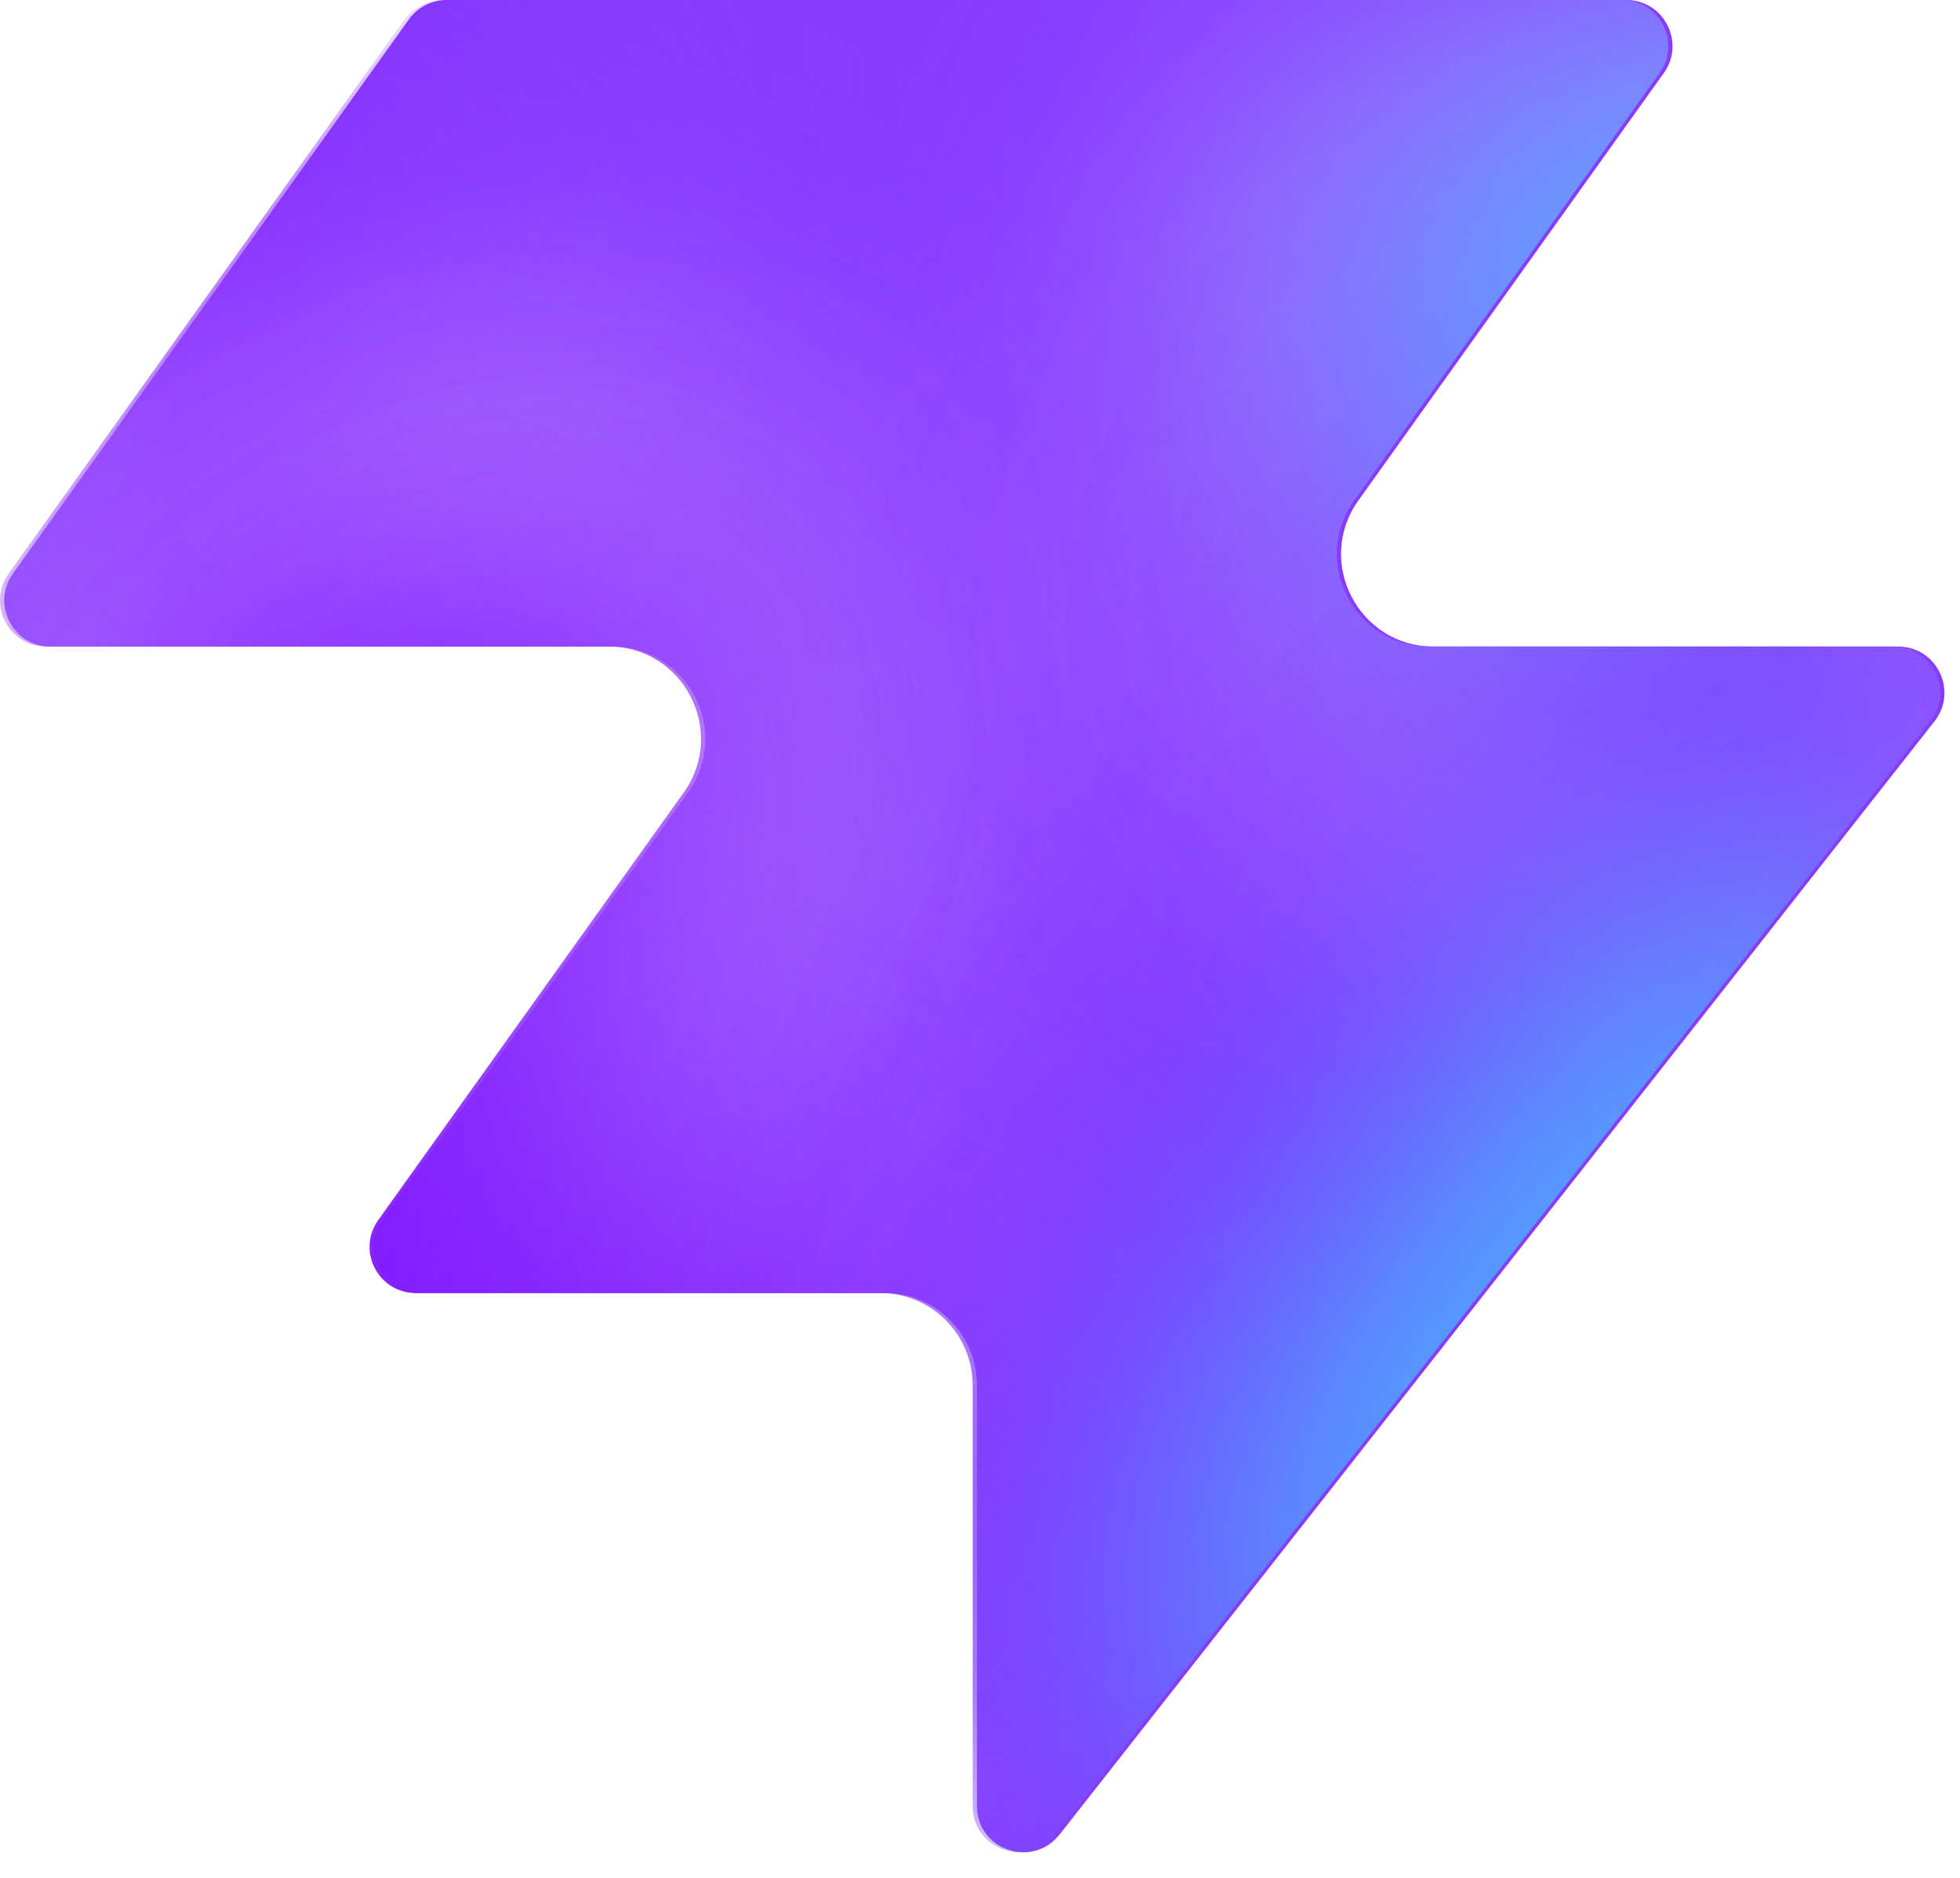
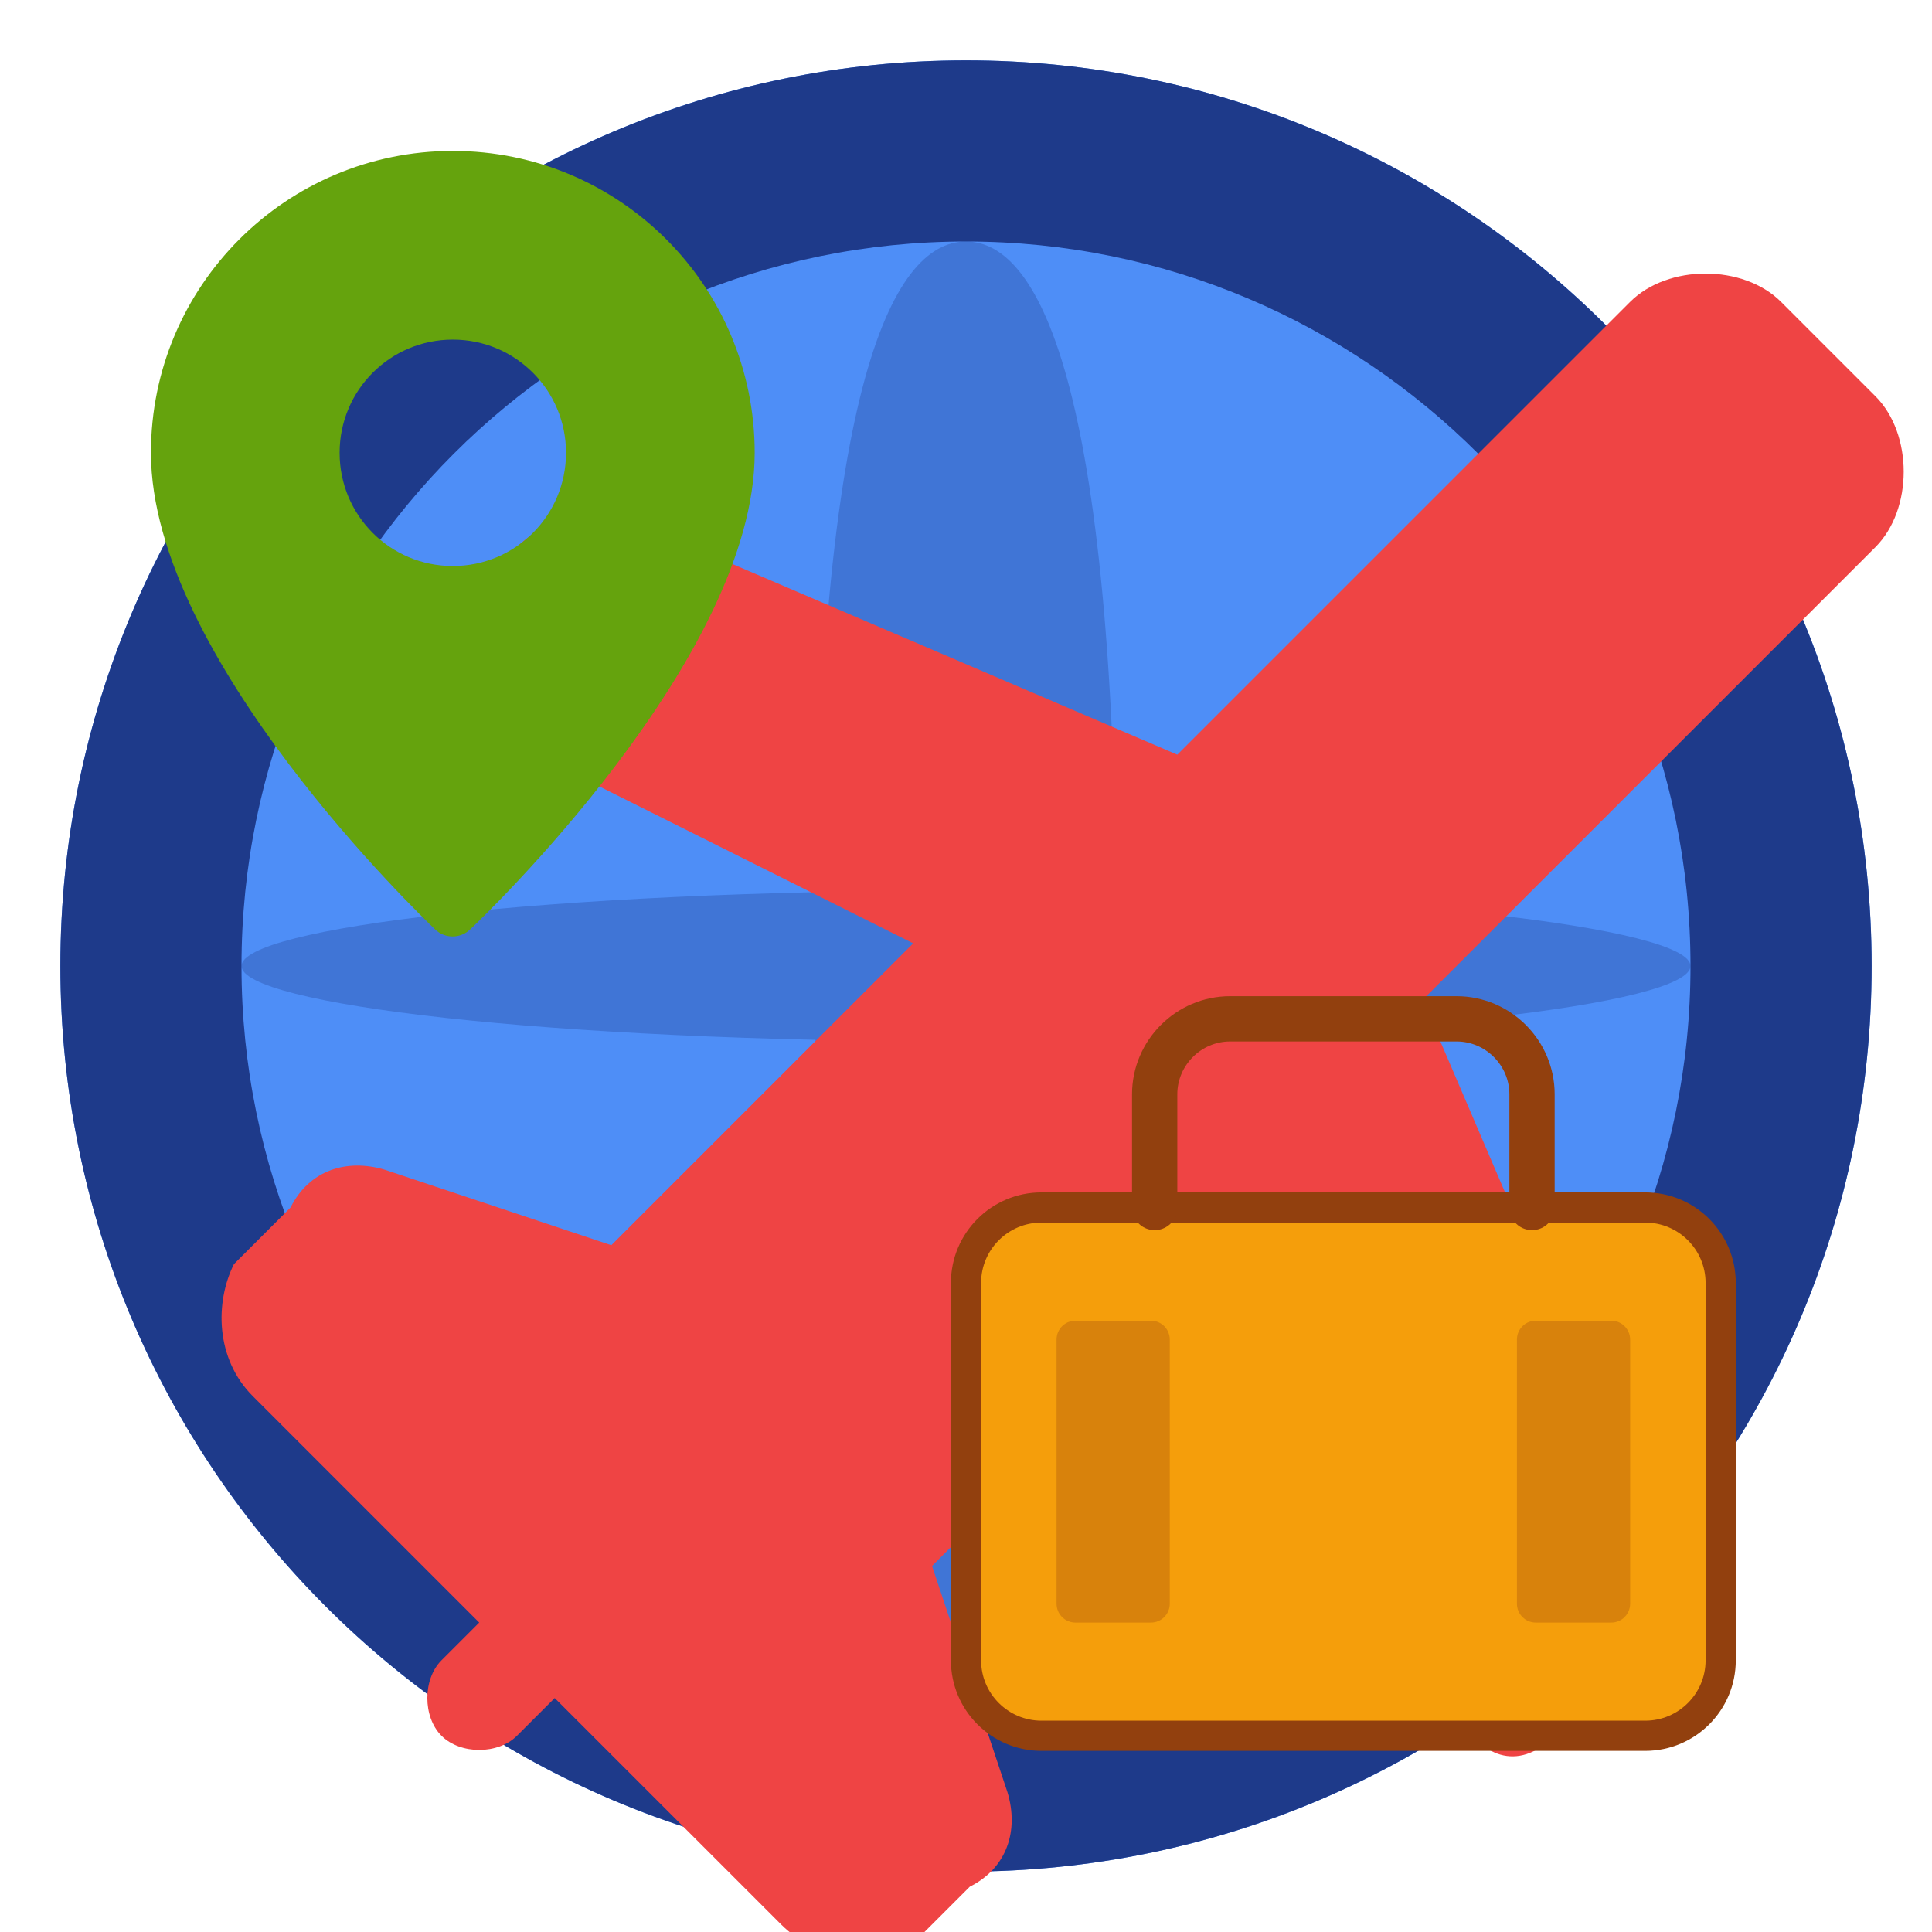
- <svg xmlns="http://www.w3.org/2000/svg" width="48" height="46" fill="none" viewBox="0 0 48 46">
-   <path fill="#863bff" d="M25.946 44.938c-.664.845-2.021.375-2.021-.698V33.937a2.26 2.26 0 0 0-2.262-2.262H10.287c-.92 0-1.456-1.04-.92-1.788l7.48-10.471c1.07-1.497 0-3.578-1.842-3.578H1.237c-.92 0-1.456-1.04-.92-1.788L10.013.474c.214-.297.556-.474.92-.474h28.894c.92 0 1.456 1.04.92 1.788l-7.48 10.471c-1.07 1.498 0 3.579 1.842 3.579h11.377c.943 0 1.473 1.088.89 1.83L25.947 44.94z" style="fill:#863bff;fill:color(display-p3 .525 .23 1);fill-opacity:1" />
-   <mask id="a" width="48" height="46" x="0" y="0" maskUnits="userSpaceOnUse" style="mask-type:alpha">
-     <path fill="#000" d="M25.842 44.938c-.664.844-2.021.375-2.021-.698V33.937a2.26 2.26 0 0 0-2.262-2.262H10.183c-.92 0-1.456-1.04-.92-1.788l7.48-10.471c1.07-1.498 0-3.579-1.842-3.579H1.133c-.92 0-1.456-1.04-.92-1.787L9.91.473c.214-.297.556-.474.92-.474h28.894c.92 0 1.456 1.04.92 1.788l-7.48 10.471c-1.07 1.498 0 3.578 1.842 3.578h11.377c.943 0 1.473 1.088.89 1.832L25.843 44.94z" style="fill:#000;fill-opacity:1" />
-   </mask>
-   <g mask="url(#a)">
-     <g filter="url(#b)">
-       <ellipse cx="5.508" cy="14.704" fill="#ede6ff" rx="5.508" ry="14.704" style="fill:#ede6ff;fill:color(display-p3 .927 .903 1);fill-opacity:1" transform="matrix(.00324 1 1 -.00324 -4.47 31.516)" />
-     </g>
-     <g filter="url(#c)">
-       <ellipse cx="10.399" cy="29.851" fill="#ede6ff" rx="10.399" ry="29.851" style="fill:#ede6ff;fill:color(display-p3 .927 .903 1);fill-opacity:1" transform="matrix(.00324 1 1 -.00324 -39.328 7.883)" />
-     </g>
-     <g filter="url(#d)">
-       <ellipse cx="5.508" cy="30.487" fill="#7e14ff" rx="5.508" ry="30.487" style="fill:#7e14ff;fill:color(display-p3 .492 .077 1);fill-opacity:1" transform="rotate(89.814 -25.913 -14.639)scale(1 -1)" />
-     </g>
-     <g filter="url(#e)">
-       <ellipse cx="5.508" cy="30.599" fill="#7e14ff" rx="5.508" ry="30.599" style="fill:#7e14ff;fill:color(display-p3 .492 .077 1);fill-opacity:1" transform="rotate(89.814 -32.644 -3.334)scale(1 -1)" />
-     </g>
-     <g filter="url(#f)">
-       <ellipse cx="5.508" cy="30.599" fill="#7e14ff" rx="5.508" ry="30.599" style="fill:#7e14ff;fill:color(display-p3 .492 .077 1);fill-opacity:1" transform="matrix(.00324 1 1 -.00324 -34.34 30.47)" />
-     </g>
-     <g filter="url(#g)">
-       <ellipse cx="14.072" cy="22.078" fill="#ede6ff" rx="14.072" ry="22.078" style="fill:#ede6ff;fill:color(display-p3 .927 .903 1);fill-opacity:1" transform="rotate(93.35 24.506 48.493)scale(-1 1)" />
-     </g>
-     <g filter="url(#h)">
-       <ellipse cx="3.47" cy="21.501" fill="#7e14ff" rx="3.47" ry="21.501" style="fill:#7e14ff;fill:color(display-p3 .492 .077 1);fill-opacity:1" transform="rotate(89.009 28.708 47.59)scale(-1 1)" />
-     </g>
-     <g filter="url(#i)">
-       <ellipse cx="3.47" cy="21.501" fill="#7e14ff" rx="3.47" ry="21.501" style="fill:#7e14ff;fill:color(display-p3 .492 .077 1);fill-opacity:1" transform="rotate(89.009 28.708 47.59)scale(-1 1)" />
-     </g>
-     <g filter="url(#j)">
-       <ellipse cx=".387" cy="8.972" fill="#7e14ff" rx="4.407" ry="29.108" style="fill:#7e14ff;fill:color(display-p3 .492 .077 1);fill-opacity:1" transform="rotate(39.51 .387 8.972)" />
-     </g>
-     <g filter="url(#k)">
-       <ellipse cx="47.523" cy="-6.092" fill="#7e14ff" rx="4.407" ry="29.108" style="fill:#7e14ff;fill:color(display-p3 .492 .077 1);fill-opacity:1" transform="rotate(37.892 47.523 -6.092)" />
-     </g>
-     <g filter="url(#l)">
-       <ellipse cx="41.412" cy="6.333" fill="#47bfff" rx="5.971" ry="9.665" style="fill:#47bfff;fill:color(display-p3 .28 .748 1);fill-opacity:1" transform="rotate(37.892 41.412 6.333)" />
-     </g>
-     <g filter="url(#m)">
-       <ellipse cx="-1.879" cy="38.332" fill="#7e14ff" rx="4.407" ry="29.108" style="fill:#7e14ff;fill:color(display-p3 .492 .077 1);fill-opacity:1" transform="rotate(37.892 -1.88 38.332)" />
-     </g>
-     <g filter="url(#n)">
-       <ellipse cx="-1.879" cy="38.332" fill="#7e14ff" rx="4.407" ry="29.108" style="fill:#7e14ff;fill:color(display-p3 .492 .077 1);fill-opacity:1" transform="rotate(37.892 -1.88 38.332)" />
-     </g>
-     <g filter="url(#o)">
-       <ellipse cx="35.651" cy="29.907" fill="#7e14ff" rx="4.407" ry="29.108" style="fill:#7e14ff;fill:color(display-p3 .492 .077 1);fill-opacity:1" transform="rotate(37.892 35.651 29.907)" />
-     </g>
-     <g filter="url(#p)">
-       <ellipse cx="38.418" cy="32.4" fill="#47bfff" rx="5.971" ry="15.297" style="fill:#47bfff;fill:color(display-p3 .28 .748 1);fill-opacity:1" transform="rotate(37.892 38.418 32.4)" />
-     </g>
-   </g>
-   <defs>
-     <filter id="b" width="60.045" height="41.654" x="-19.77" y="16.149" color-interpolation-filters="sRGB" filterUnits="userSpaceOnUse">
-       <feFlood flood-opacity="0" result="BackgroundImageFix" />
-       <feBlend in="SourceGraphic" in2="BackgroundImageFix" result="shape" />
-       <feGaussianBlur result="effect1_foregroundBlur_2002_17158" stdDeviation="7.659" />
-     </filter>
-     <filter id="c" width="90.34" height="51.437" x="-54.613" y="-7.533" color-interpolation-filters="sRGB" filterUnits="userSpaceOnUse">
-       <feFlood flood-opacity="0" result="BackgroundImageFix" />
-       <feBlend in="SourceGraphic" in2="BackgroundImageFix" result="shape" />
-       <feGaussianBlur result="effect1_foregroundBlur_2002_17158" stdDeviation="7.659" />
-     </filter>
-     <filter id="d" width="79.355" height="29.4" x="-49.64" y="2.03" color-interpolation-filters="sRGB" filterUnits="userSpaceOnUse">
-       <feFlood flood-opacity="0" result="BackgroundImageFix" />
-       <feBlend in="SourceGraphic" in2="BackgroundImageFix" result="shape" />
-       <feGaussianBlur result="effect1_foregroundBlur_2002_17158" stdDeviation="4.596" />
-     </filter>
-     <filter id="e" width="79.579" height="29.4" x="-45.045" y="20.029" color-interpolation-filters="sRGB" filterUnits="userSpaceOnUse">
-       <feFlood flood-opacity="0" result="BackgroundImageFix" />
-       <feBlend in="SourceGraphic" in2="BackgroundImageFix" result="shape" />
-       <feGaussianBlur result="effect1_foregroundBlur_2002_17158" stdDeviation="4.596" />
-     </filter>
-     <filter id="f" width="79.579" height="29.4" x="-43.513" y="21.178" color-interpolation-filters="sRGB" filterUnits="userSpaceOnUse">
-       <feFlood flood-opacity="0" result="BackgroundImageFix" />
-       <feBlend in="SourceGraphic" in2="BackgroundImageFix" result="shape" />
-       <feGaussianBlur result="effect1_foregroundBlur_2002_17158" stdDeviation="4.596" />
-     </filter>
-     <filter id="g" width="74.749" height="58.852" x="15.756" y="-17.901" color-interpolation-filters="sRGB" filterUnits="userSpaceOnUse">
-       <feFlood flood-opacity="0" result="BackgroundImageFix" />
-       <feBlend in="SourceGraphic" in2="BackgroundImageFix" result="shape" />
-       <feGaussianBlur result="effect1_foregroundBlur_2002_17158" stdDeviation="7.659" />
-     </filter>
-     <filter id="h" width="61.377" height="25.362" x="23.548" y="2.284" color-interpolation-filters="sRGB" filterUnits="userSpaceOnUse">
-       <feFlood flood-opacity="0" result="BackgroundImageFix" />
-       <feBlend in="SourceGraphic" in2="BackgroundImageFix" result="shape" />
-       <feGaussianBlur result="effect1_foregroundBlur_2002_17158" stdDeviation="4.596" />
-     </filter>
-     <filter id="i" width="61.377" height="25.362" x="23.548" y="2.284" color-interpolation-filters="sRGB" filterUnits="userSpaceOnUse">
-       <feFlood flood-opacity="0" result="BackgroundImageFix" />
-       <feBlend in="SourceGraphic" in2="BackgroundImageFix" result="shape" />
-       <feGaussianBlur result="effect1_foregroundBlur_2002_17158" stdDeviation="4.596" />
-     </filter>
-     <filter id="j" width="56.045" height="63.649" x="-27.636" y="-22.853" color-interpolation-filters="sRGB" filterUnits="userSpaceOnUse">
-       <feFlood flood-opacity="0" result="BackgroundImageFix" />
-       <feBlend in="SourceGraphic" in2="BackgroundImageFix" result="shape" />
-       <feGaussianBlur result="effect1_foregroundBlur_2002_17158" stdDeviation="4.596" />
-     </filter>
-     <filter id="k" width="54.814" height="64.646" x="20.116" y="-38.415" color-interpolation-filters="sRGB" filterUnits="userSpaceOnUse">
-       <feFlood flood-opacity="0" result="BackgroundImageFix" />
-       <feBlend in="SourceGraphic" in2="BackgroundImageFix" result="shape" />
-       <feGaussianBlur result="effect1_foregroundBlur_2002_17158" stdDeviation="4.596" />
-     </filter>
-     <filter id="l" width="33.541" height="35.313" x="24.641" y="-11.323" color-interpolation-filters="sRGB" filterUnits="userSpaceOnUse">
-       <feFlood flood-opacity="0" result="BackgroundImageFix" />
-       <feBlend in="SourceGraphic" in2="BackgroundImageFix" result="shape" />
-       <feGaussianBlur result="effect1_foregroundBlur_2002_17158" stdDeviation="4.596" />
-     </filter>
-     <filter id="m" width="54.814" height="64.646" x="-29.286" y="6.009" color-interpolation-filters="sRGB" filterUnits="userSpaceOnUse">
-       <feFlood flood-opacity="0" result="BackgroundImageFix" />
-       <feBlend in="SourceGraphic" in2="BackgroundImageFix" result="shape" />
-       <feGaussianBlur result="effect1_foregroundBlur_2002_17158" stdDeviation="4.596" />
-     </filter>
-     <filter id="n" width="54.814" height="64.646" x="-29.286" y="6.009" color-interpolation-filters="sRGB" filterUnits="userSpaceOnUse">
-       <feFlood flood-opacity="0" result="BackgroundImageFix" />
-       <feBlend in="SourceGraphic" in2="BackgroundImageFix" result="shape" />
-       <feGaussianBlur result="effect1_foregroundBlur_2002_17158" stdDeviation="4.596" />
-     </filter>
-     <filter id="o" width="54.814" height="64.646" x="8.244" y="-2.416" color-interpolation-filters="sRGB" filterUnits="userSpaceOnUse">
-       <feFlood flood-opacity="0" result="BackgroundImageFix" />
-       <feBlend in="SourceGraphic" in2="BackgroundImageFix" result="shape" />
-       <feGaussianBlur result="effect1_foregroundBlur_2002_17158" stdDeviation="4.596" />
-     </filter>
-     <filter id="p" width="39.409" height="43.623" x="18.713" y="10.588" color-interpolation-filters="sRGB" filterUnits="userSpaceOnUse">
-       <feFlood flood-opacity="0" result="BackgroundImageFix" />
-       <feBlend in="SourceGraphic" in2="BackgroundImageFix" result="shape" />
-       <feGaussianBlur result="effect1_foregroundBlur_2002_17158" stdDeviation="4.596" />
-     </filter>
-   </defs>
+ <svg xmlns="http://www.w3.org/2000/svg" viewBox="0 0 512 512">
+   <circle cx="256" cy="256" r="240" fill="#3b82f6" opacity="0.9" />
+   <path d="M256 16c132.5 0 240 107.5 240 240S388.5 496 256 496 16 388.5 16 256 123.5 16 256 16zm0 432c106 0 192-86 192-192S362 64 256 64 64 150 64 256s86 192 192 192z" fill="#1e3a8a" />
+   <path d="M256 64c20 0 40 40 40 192s-20 192-40 192-40-40-40-192 20-192 40-192zM64 256c0-10 80-20 192-20s192 10 192 20-80 20-192 20-192-10-192-20z" fill="#1e3a8a" opacity="0.3" />
+   <path d="M472 80c-10-10-30-10-40 0l-120 120-140-60c-10-5-25-5-35 5l-20 20c-10 10-5 20 5 25l120 60-80 80-60-20c-10-3-20 0-25 10l-15 15c-5 10-5 25 5 35l60 60-10 10c-5 5-5 15 0 20s15 5 20 0l10-10 60 60c10 10 25 10 35 5l15-15c10-5 13-15 10-25l-20-60 80-80 60 120c5 10 15 15 25 5l20-20c10-10 10-25 5-35l-60-140 120-120c10-10 10-30 0-40z" fill="#ef4444" />
+   <rect x="256" y="320" width="200" height="140" rx="20" fill="#f59e0b" stroke="#92400e" stroke-width="8" />
+   <path d="M306 320V290c0-11 9-20 20-20h60c11 0 20 9 20 20v30" fill="none" stroke="#92400e" stroke-width="12" stroke-linecap="round" />
+   <rect x="280" y="350" width="30" height="80" rx="5" fill="#92400e" opacity="0.3" />
+   <rect x="402" y="350" width="30" height="80" rx="5" fill="#92400e" opacity="0.3" />
+   <path d="M120 40c-44.2 0-80 35.8-80 80 0 54.4 72.3 123.4 75.3 126.3 2.6 2.5 6.7 2.5 9.3 0C127.7 243.4 200 174.4 200 120c0-44.2-35.8-80-80-80zm0 110c-16.6 0-30-13.4-30-30s13.4-30 30-30 30 13.4 30 30-13.4 30-30 30z" fill="#65a30d" />
</svg>
